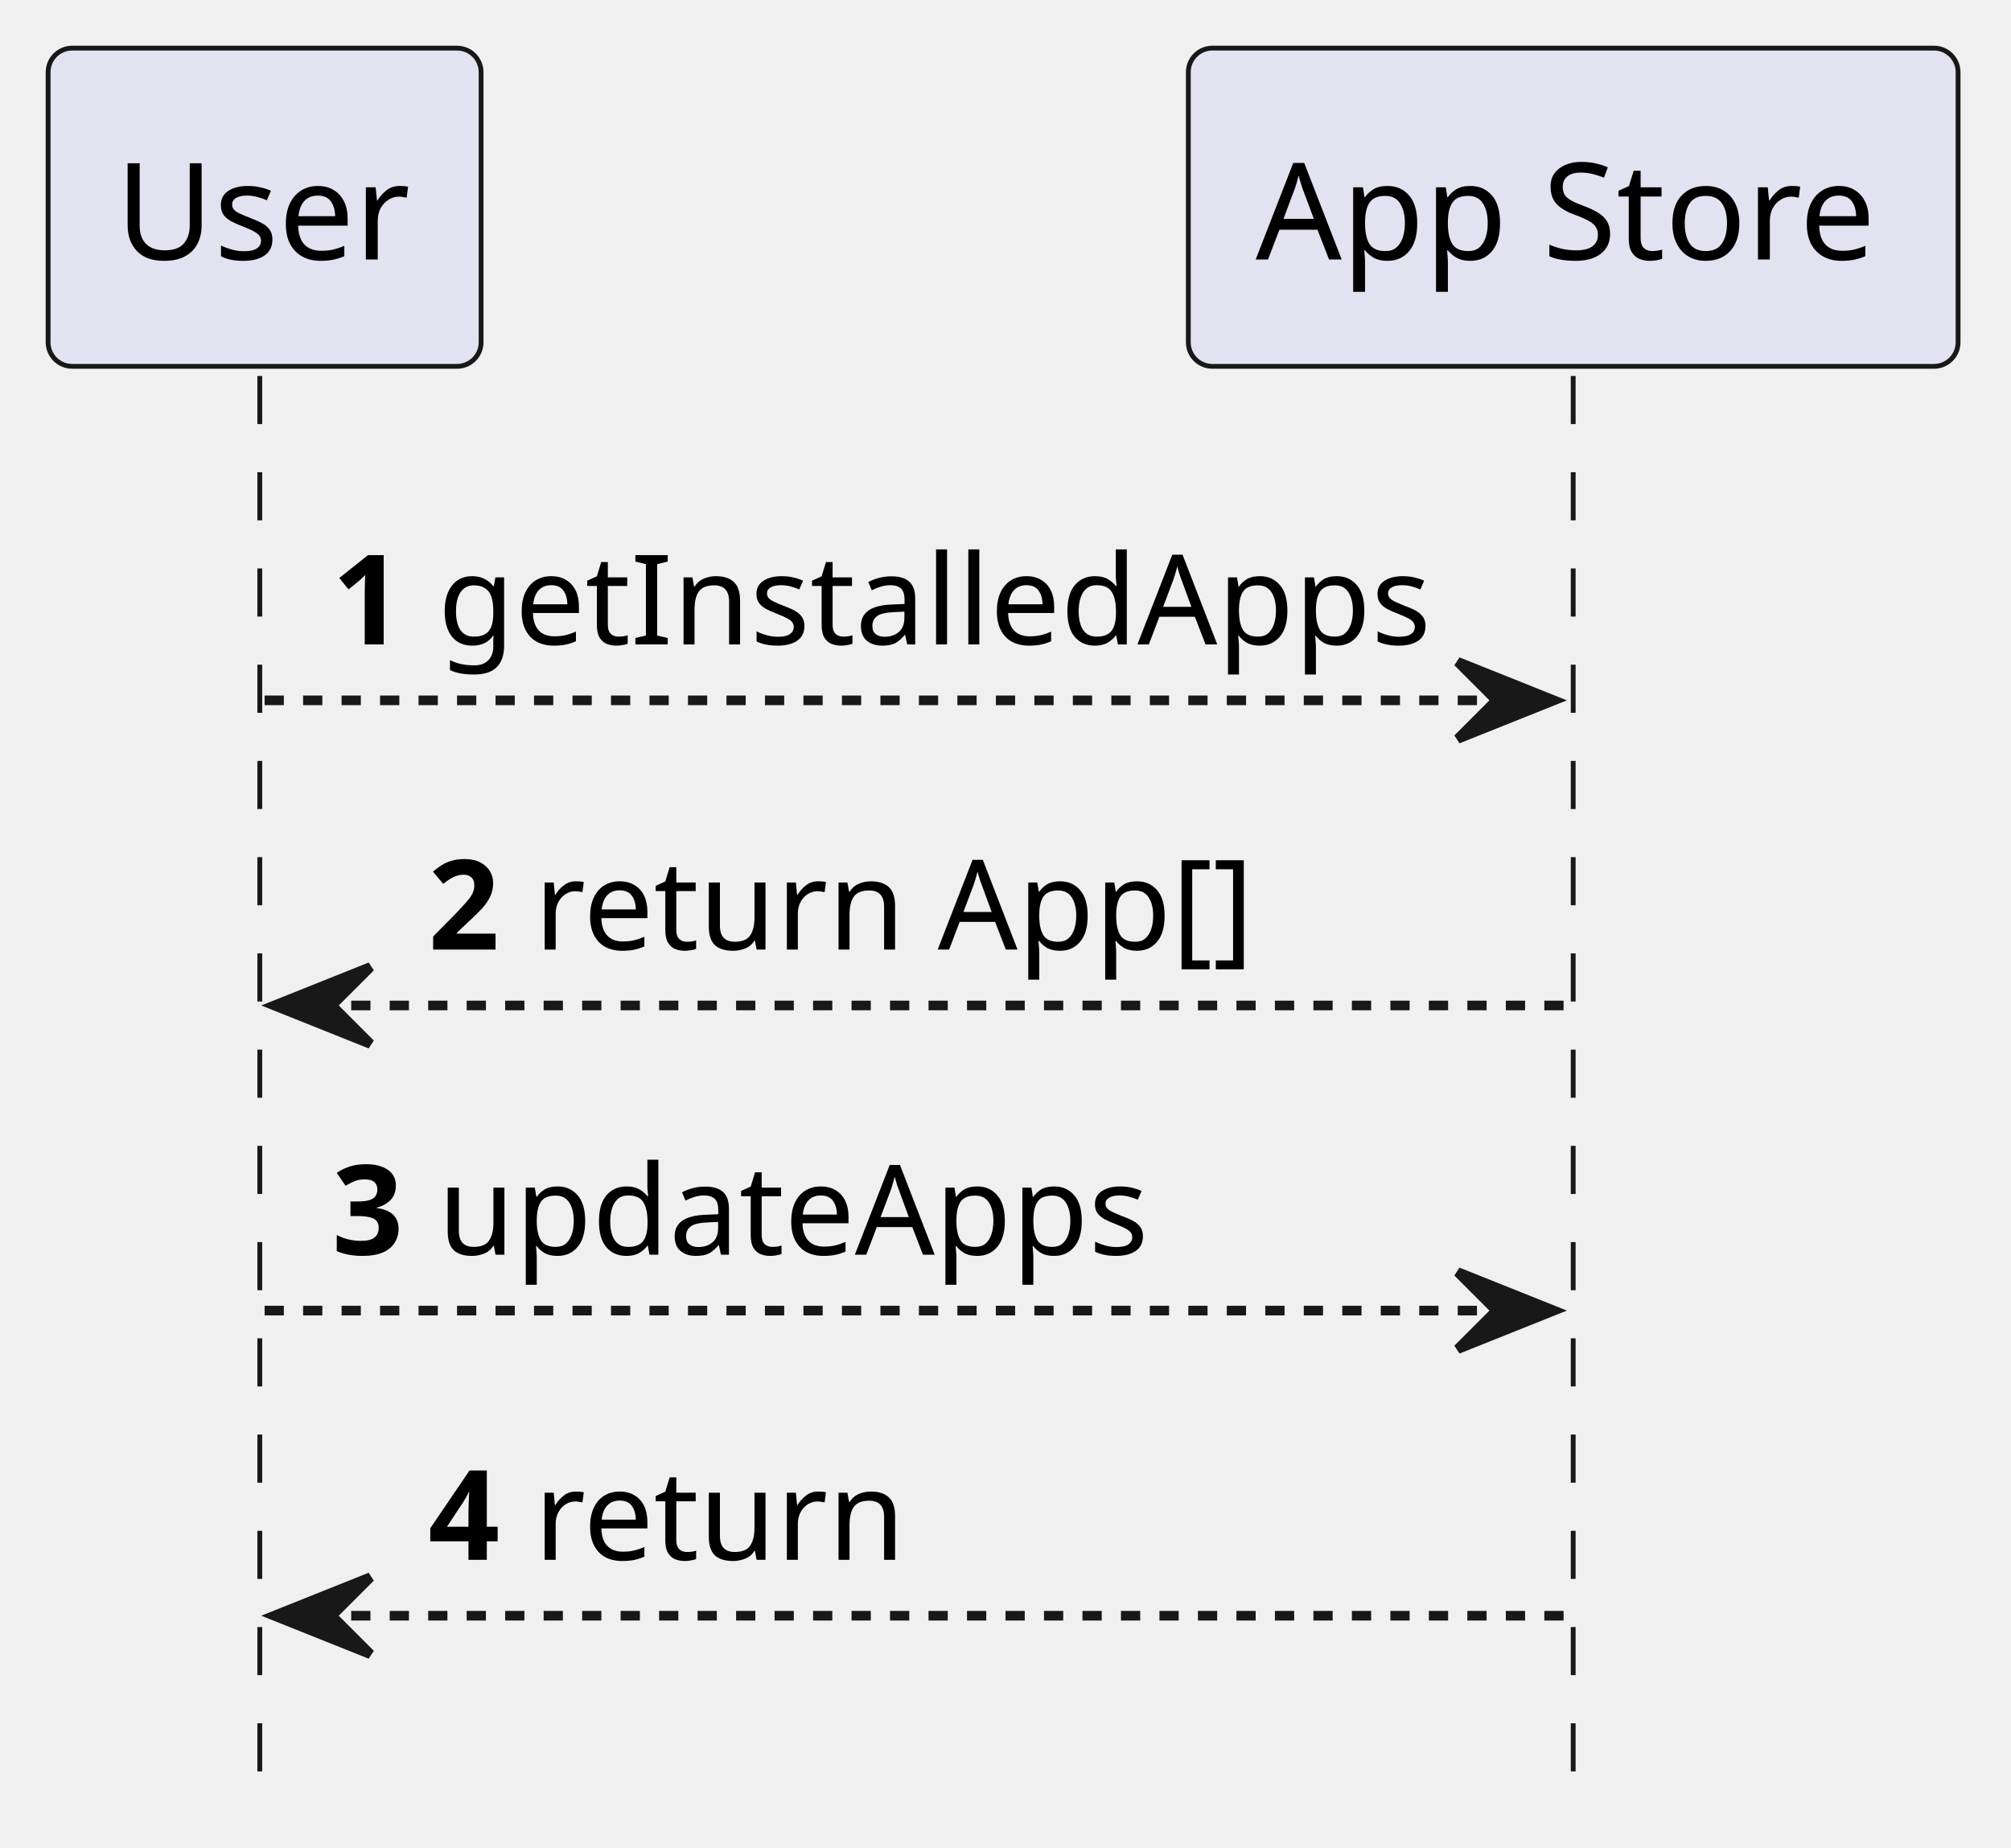
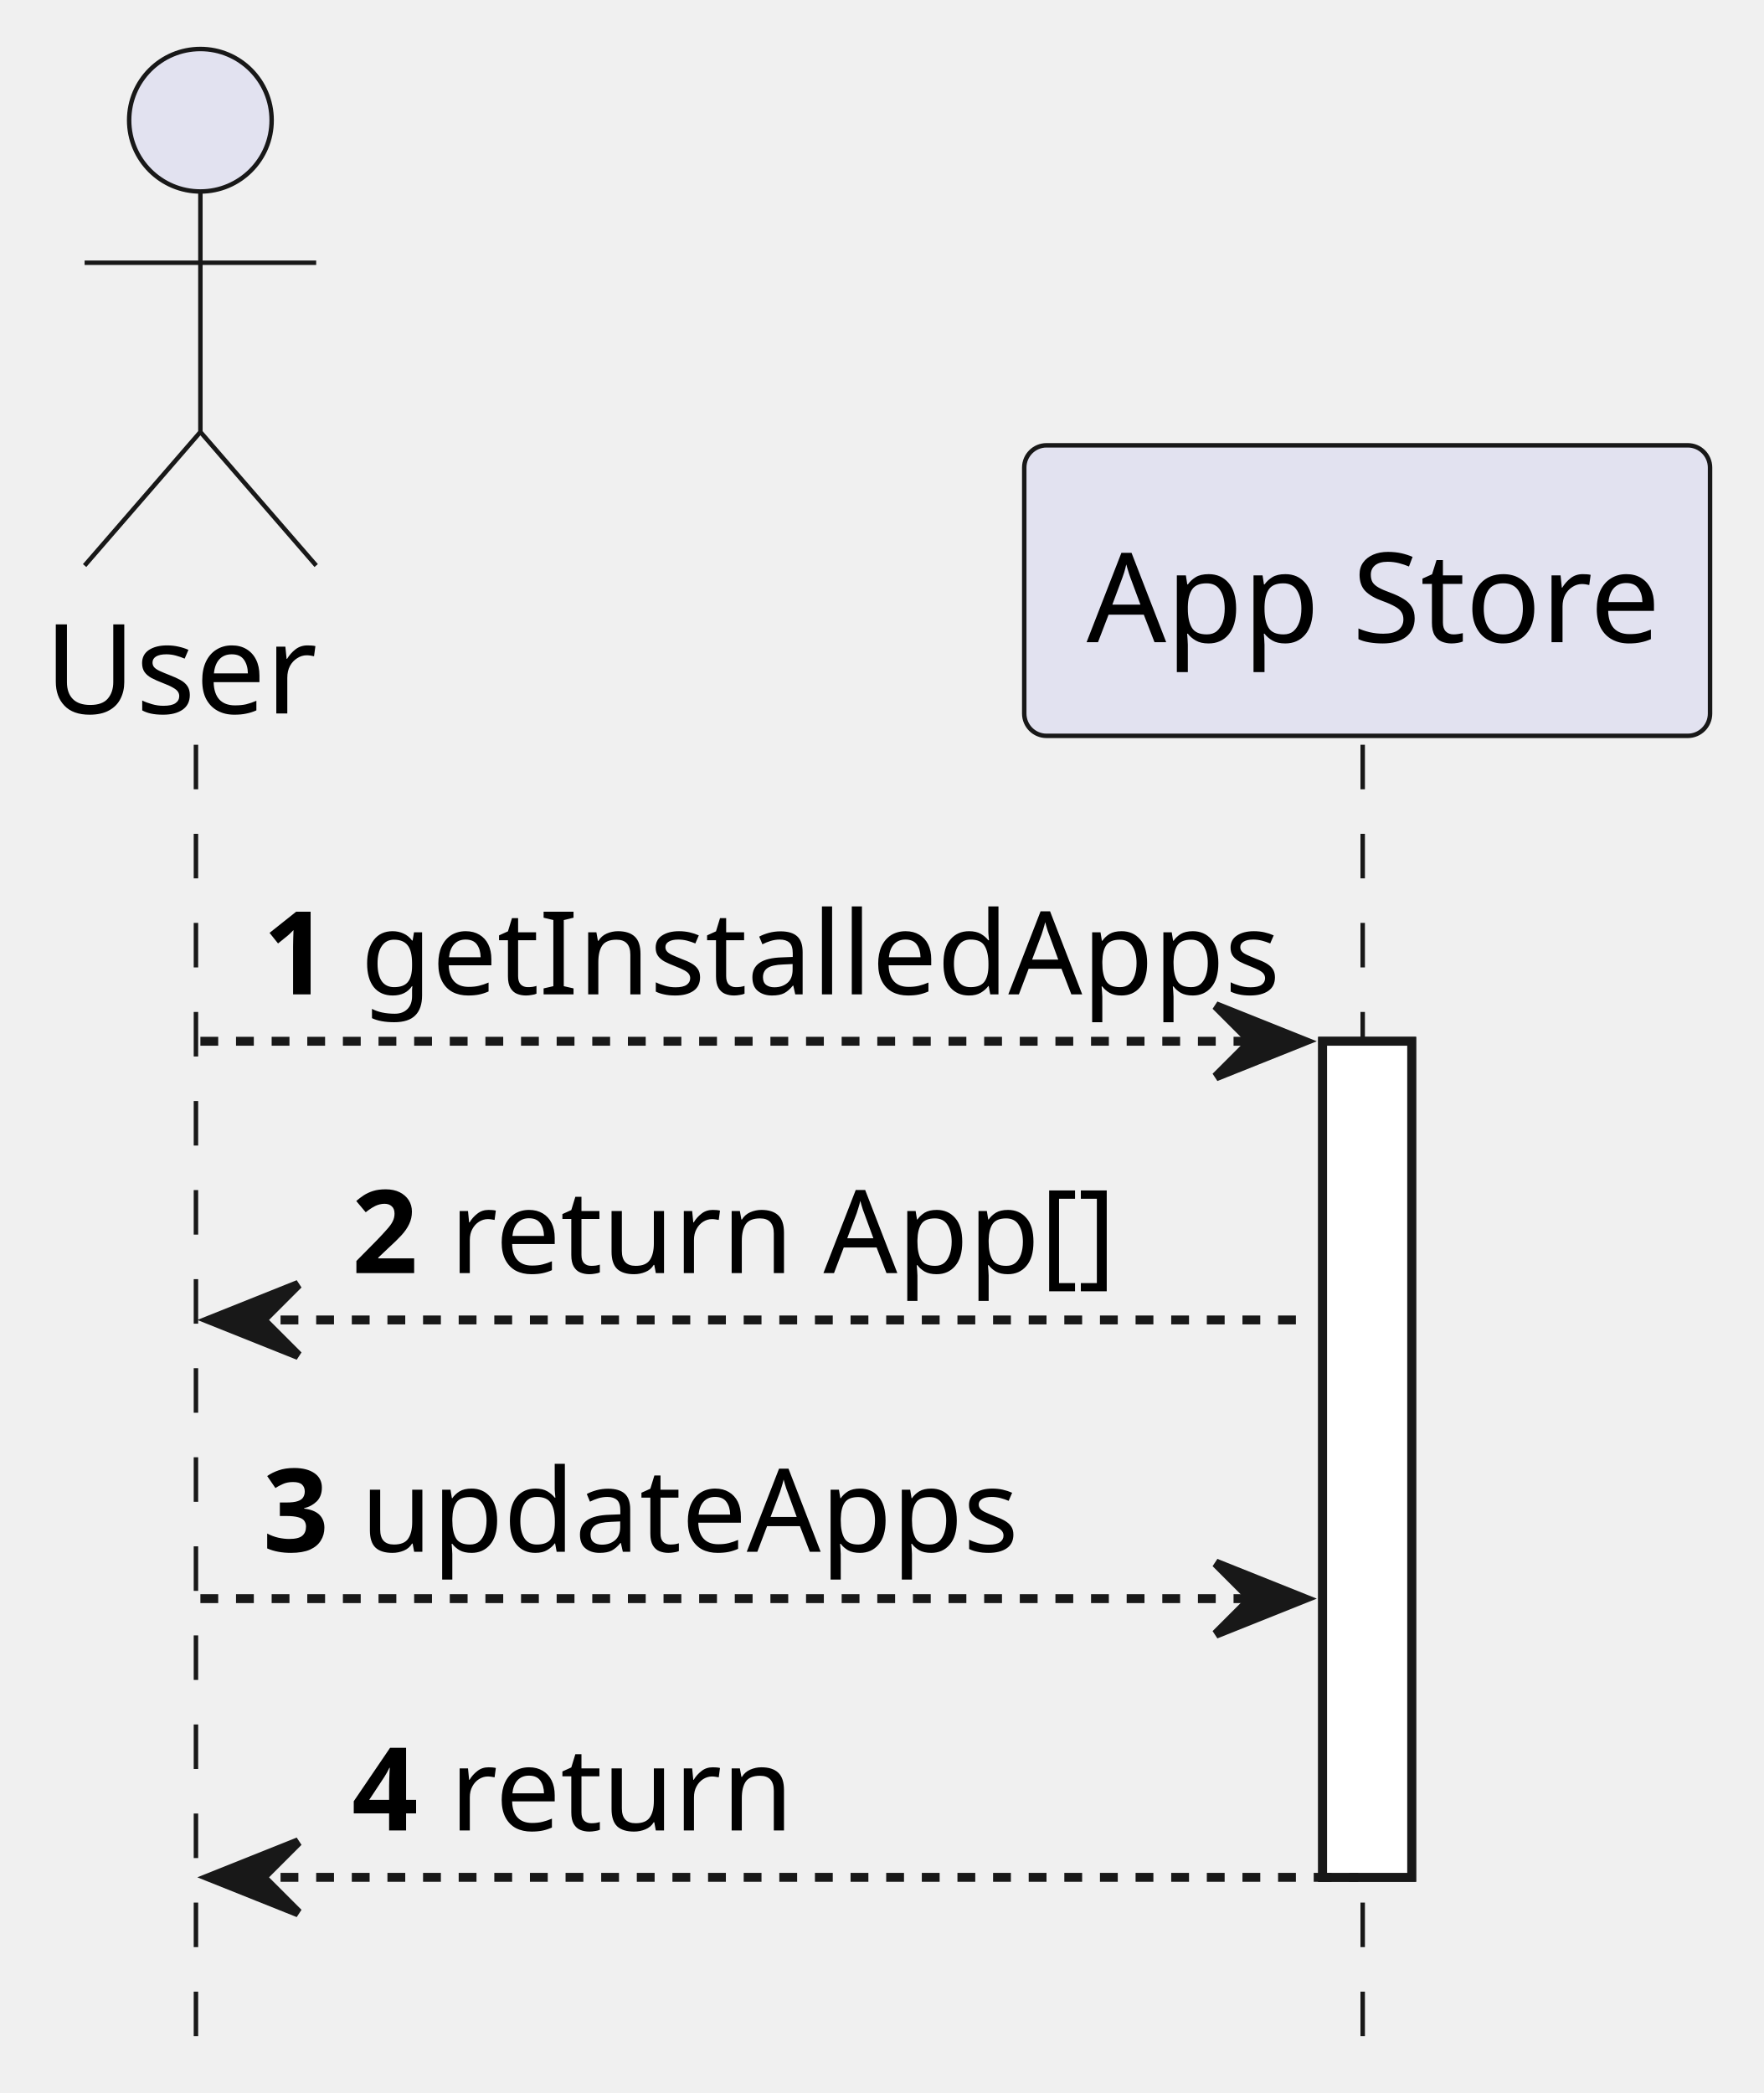
- <svg xmlns="http://www.w3.org/2000/svg" contentStyleType="text/css" height="192px" preserveAspectRatio="none" style="width:209px;height:192px;background:#FFFFFF;" version="1.1" viewBox="0 0 209 192" width="209px" zoomAndPan="magnify">
+ <svg xmlns="http://www.w3.org/2000/svg" contentStyleType="text/css" height="235px" preserveAspectRatio="none" style="width:198px;height:235px;background:#FFFFFF;" version="1.1" viewBox="0 0 198 235" width="198px" zoomAndPan="magnify">
  <defs />
  <g>
-     <line style="stroke:#181818;stroke-width:0.5;stroke-dasharray:5.0,5.0;" x1="27" x2="27" y1="39.068" y2="185.892" />
-     <line style="stroke:#181818;stroke-width:0.5;stroke-dasharray:5.0,5.0;" x1="163.5" x2="163.5" y1="39.068" y2="185.892" />
-     <rect fill="#E2E2F0" height="33.068" rx="2.5" ry="2.5" style="stroke:#181818;stroke-width:0.5;" width="45" x="5" y="5" />
-     <text fill="#000000" font-family="sans-serif" font-size="14" lengthAdjust="spacing" textLength="31" x="12" y="26.966">User</text>
-     <rect fill="#E2E2F0" height="33.068" rx="2.5" ry="2.5" style="stroke:#181818;stroke-width:0.5;" width="80" x="123.5" y="5" />
-     <text fill="#000000" font-family="sans-serif" font-size="14" lengthAdjust="spacing" textLength="66" x="130.5" y="26.966">App Store</text>
-     <polygon fill="#181818" points="151.5,68.774,161.5,72.774,151.5,76.774,155.5,72.774" style="stroke:#181818;stroke-width:1.0;" />
-     <line style="stroke:#181818;stroke-width:1.0;stroke-dasharray:2.0,2.0;" x1="27.5" x2="157.5" y1="72.774" y2="72.774" />
-     <text fill="#000000" font-family="sans-serif" font-size="13" font-weight="bold" lengthAdjust="spacing" textLength="7" x="34.5" y="66.965">1</text>
-     <text fill="#000000" font-family="sans-serif" font-size="13" lengthAdjust="spacing" textLength="101" x="45.5" y="66.965">getInstalledApps</text>
-     <polygon fill="#181818" points="38.5,100.48,28.5,104.48,38.5,108.48,34.5,104.48" style="stroke:#181818;stroke-width:1.0;" />
-     <line style="stroke:#181818;stroke-width:1.0;stroke-dasharray:2.0,2.0;" x1="32.5" x2="162.5" y1="104.48" y2="104.48" />
-     <text fill="#000000" font-family="sans-serif" font-size="13" font-weight="bold" lengthAdjust="spacing" textLength="7" x="44.5" y="98.671">2</text>
-     <text fill="#000000" font-family="sans-serif" font-size="13" lengthAdjust="spacing" textLength="73" x="55.5" y="98.671">return App[]</text>
-     <polygon fill="#181818" points="151.5,132.186,161.5,136.186,151.5,140.186,155.5,136.186" style="stroke:#181818;stroke-width:1.0;" />
-     <line style="stroke:#181818;stroke-width:1.0;stroke-dasharray:2.0,2.0;" x1="27.5" x2="157.5" y1="136.186" y2="136.186" />
-     <text fill="#000000" font-family="sans-serif" font-size="13" font-weight="bold" lengthAdjust="spacing" textLength="7" x="34.5" y="130.377">3</text>
-     <text fill="#000000" font-family="sans-serif" font-size="13" lengthAdjust="spacing" textLength="73" x="45.5" y="130.377">updateApps</text>
-     <polygon fill="#181818" points="38.5,163.892,28.5,167.892,38.5,171.892,34.5,167.892" style="stroke:#181818;stroke-width:1.0;" />
-     <line style="stroke:#181818;stroke-width:1.0;stroke-dasharray:2.0,2.0;" x1="32.5" x2="162.5" y1="167.892" y2="167.892" />
-     <text fill="#000000" font-family="sans-serif" font-size="13" font-weight="bold" lengthAdjust="spacing" textLength="7" x="44.5" y="162.083">4</text>
-     <text fill="#000000" font-family="sans-serif" font-size="13" lengthAdjust="spacing" textLength="38" x="55.5" y="162.083">return</text>
+     <rect fill="#FFFFFF" height="93.873" style="stroke:#181818;stroke-width:1.0;" width="10" x="148.5" y="116.912" />
+     <line style="stroke:#181818;stroke-width:0.5;stroke-dasharray:5.0,5.0;" x1="22" x2="22" y1="83.621" y2="228.785" />
+     <line style="stroke:#181818;stroke-width:0.5;stroke-dasharray:5.0,5.0;" x1="153" x2="153" y1="83.621" y2="228.785" />
+     <text fill="#000000" font-family="sans-serif" font-size="14" lengthAdjust="spacing" textLength="29" x="5" y="80.107">User</text>
+     <ellipse cx="22.5" cy="13.5" fill="#E2E2F0" rx="8" ry="8" style="stroke:#181818;stroke-width:0.5;" />
+     <path d="M22.5,21.5 L22.5,48.5 M9.5,29.5 L35.5,29.5 M22.5,48.5 L9.5,63.5 M22.5,48.5 L35.5,63.5 " fill="none" style="stroke:#181818;stroke-width:0.5;" />
+     <rect fill="#E2E2F0" height="32.621" rx="2.5" ry="2.5" style="stroke:#181818;stroke-width:0.5;" width="77" x="115" y="50" />
+     <text fill="#000000" font-family="sans-serif" font-size="14" lengthAdjust="spacing" textLength="63" x="122" y="72.107">App Store</text>
+     <rect fill="#FFFFFF" height="93.873" style="stroke:#181818;stroke-width:1.0;" width="10" x="148.5" y="116.912" />
+     <polygon fill="#181818" points="136.5,112.912,146.5,116.912,136.5,120.912,140.5,116.912" style="stroke:#181818;stroke-width:1.0;" />
+     <line style="stroke:#181818;stroke-width:1.0;stroke-dasharray:2.0,2.0;" x1="22.5" x2="142.5" y1="116.912" y2="116.912" />
+     <text fill="#000000" font-family="sans-serif" font-size="13" font-weight="bold" lengthAdjust="spacing" textLength="7" x="29.5" y="111.649">1</text>
+     <text fill="#000000" font-family="sans-serif" font-size="13" lengthAdjust="spacing" textLength="96" x="40.5" y="111.649">getInstalledApps</text>
+     <polygon fill="#181818" points="33.5,144.203,23.5,148.203,33.5,152.203,29.5,148.203" style="stroke:#181818;stroke-width:1.0;" />
+     <line style="stroke:#181818;stroke-width:1.0;stroke-dasharray:2.0,2.0;" x1="27.5" x2="147.5" y1="148.203" y2="148.203" />
+     <text fill="#000000" font-family="sans-serif" font-size="13" font-weight="bold" lengthAdjust="spacing" textLength="7" x="39.5" y="142.94">2</text>
+     <text fill="#000000" font-family="sans-serif" font-size="13" lengthAdjust="spacing" textLength="68" x="50.5" y="142.94">return App[]</text>
+     <polygon fill="#181818" points="136.5,175.494,146.5,179.494,136.5,183.494,140.5,179.494" style="stroke:#181818;stroke-width:1.0;" />
+     <line style="stroke:#181818;stroke-width:1.0;stroke-dasharray:2.0,2.0;" x1="22.5" x2="142.5" y1="179.494" y2="179.494" />
+     <text fill="#000000" font-family="sans-serif" font-size="13" font-weight="bold" lengthAdjust="spacing" textLength="7" x="29.5" y="174.231">3</text>
+     <text fill="#000000" font-family="sans-serif" font-size="13" lengthAdjust="spacing" textLength="69" x="40.5" y="174.231">updateApps</text>
+     <polygon fill="#181818" points="33.5,206.785,23.5,210.785,33.5,214.785,29.5,210.785" style="stroke:#181818;stroke-width:1.0;" />
+     <line style="stroke:#181818;stroke-width:1.0;stroke-dasharray:2.0,2.0;" x1="27.5" x2="152.5" y1="210.785" y2="210.785" />
+     <text fill="#000000" font-family="sans-serif" font-size="13" font-weight="bold" lengthAdjust="spacing" textLength="7" x="39.5" y="205.523">4</text>
+     <text fill="#000000" font-family="sans-serif" font-size="13" lengthAdjust="spacing" textLength="33" x="50.5" y="205.523">return</text>
  </g>
</svg>
